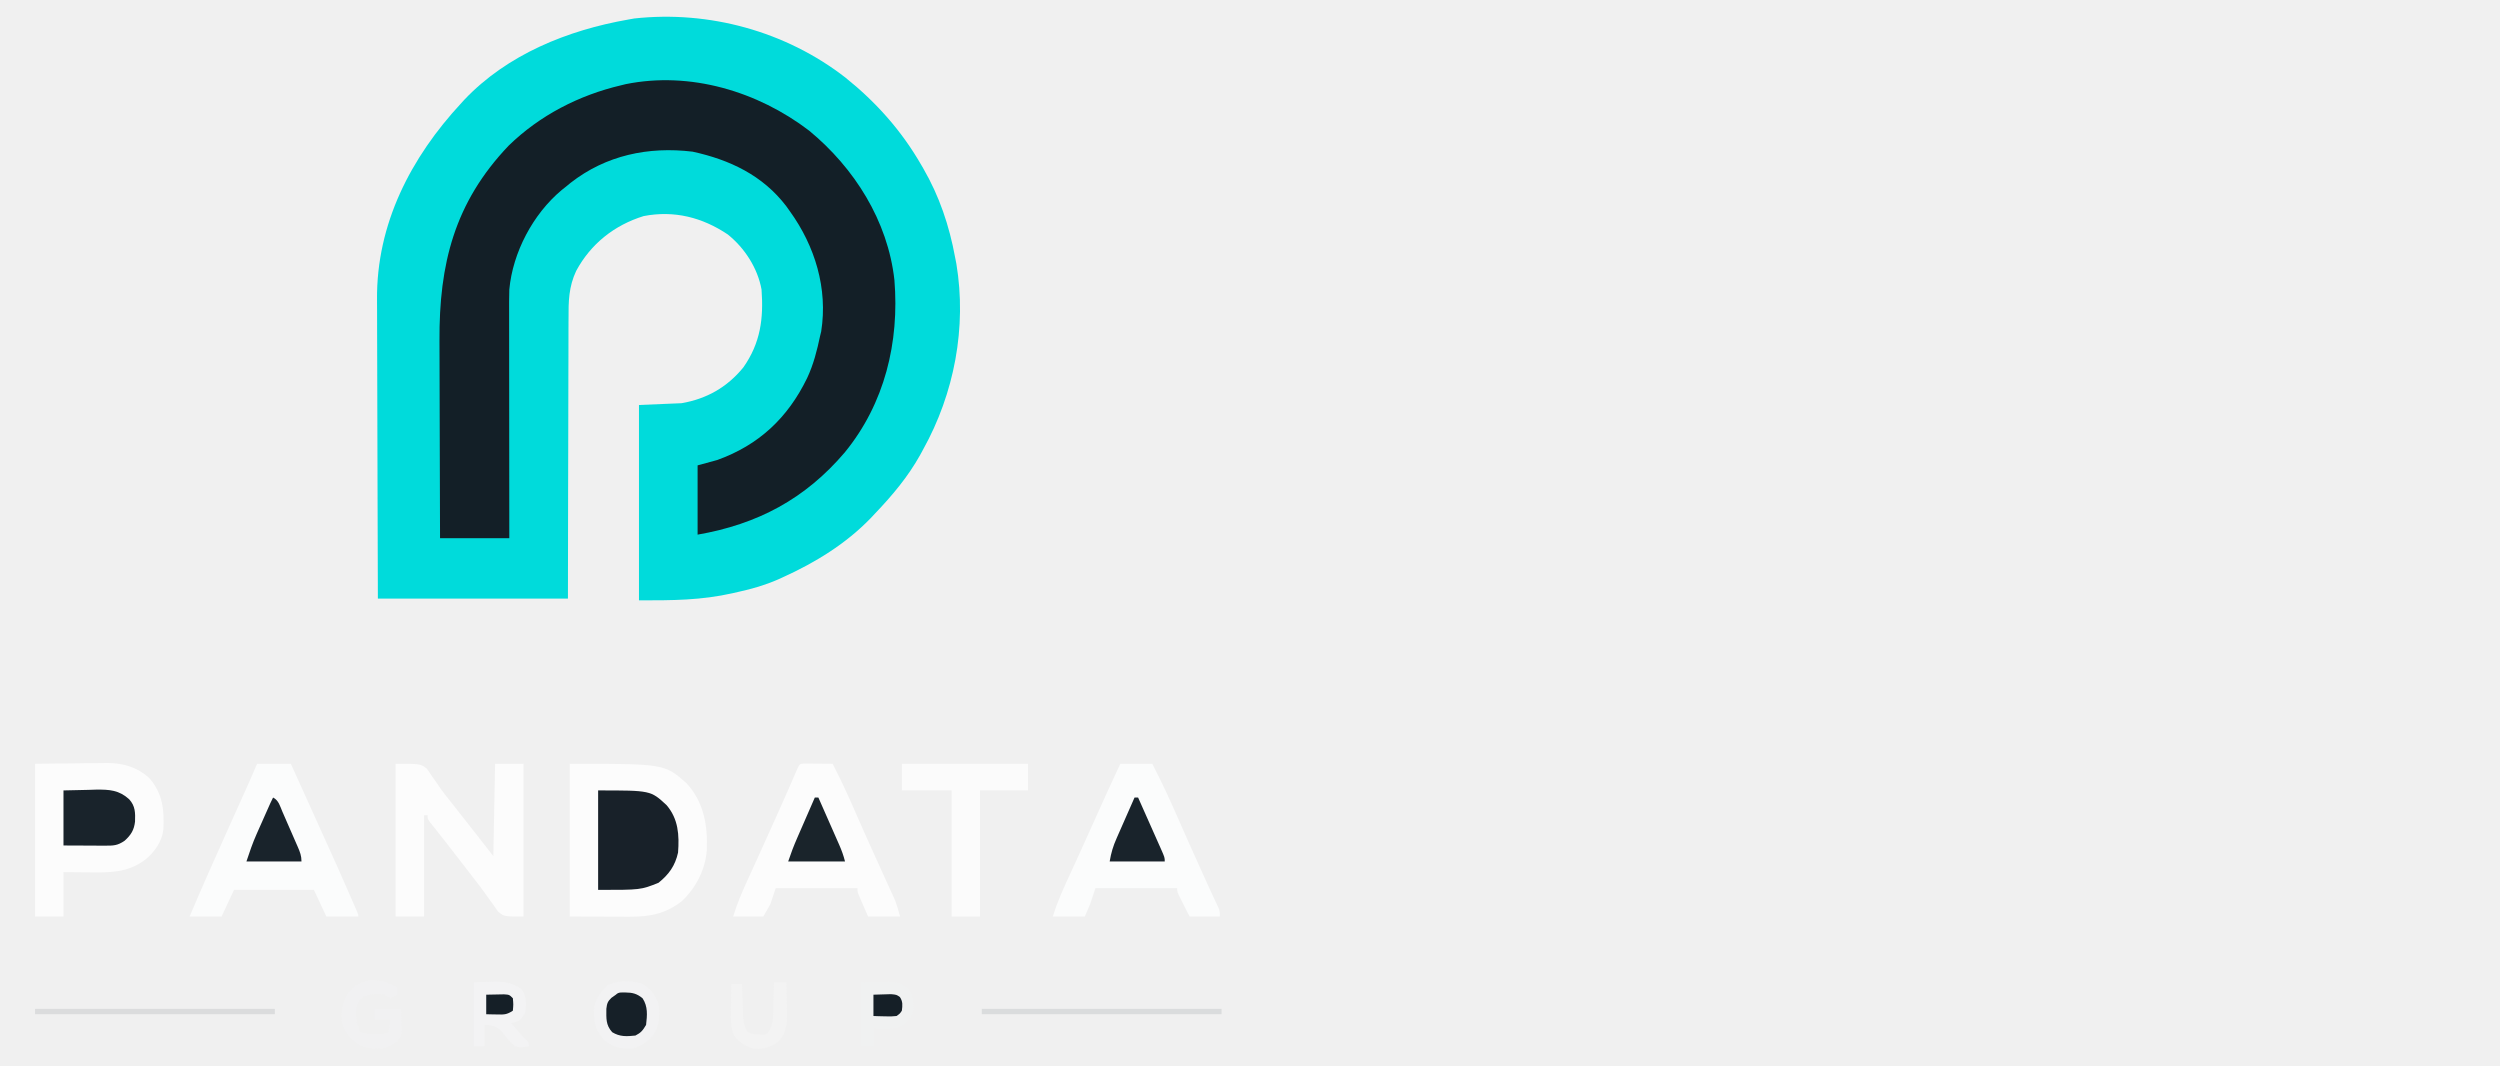
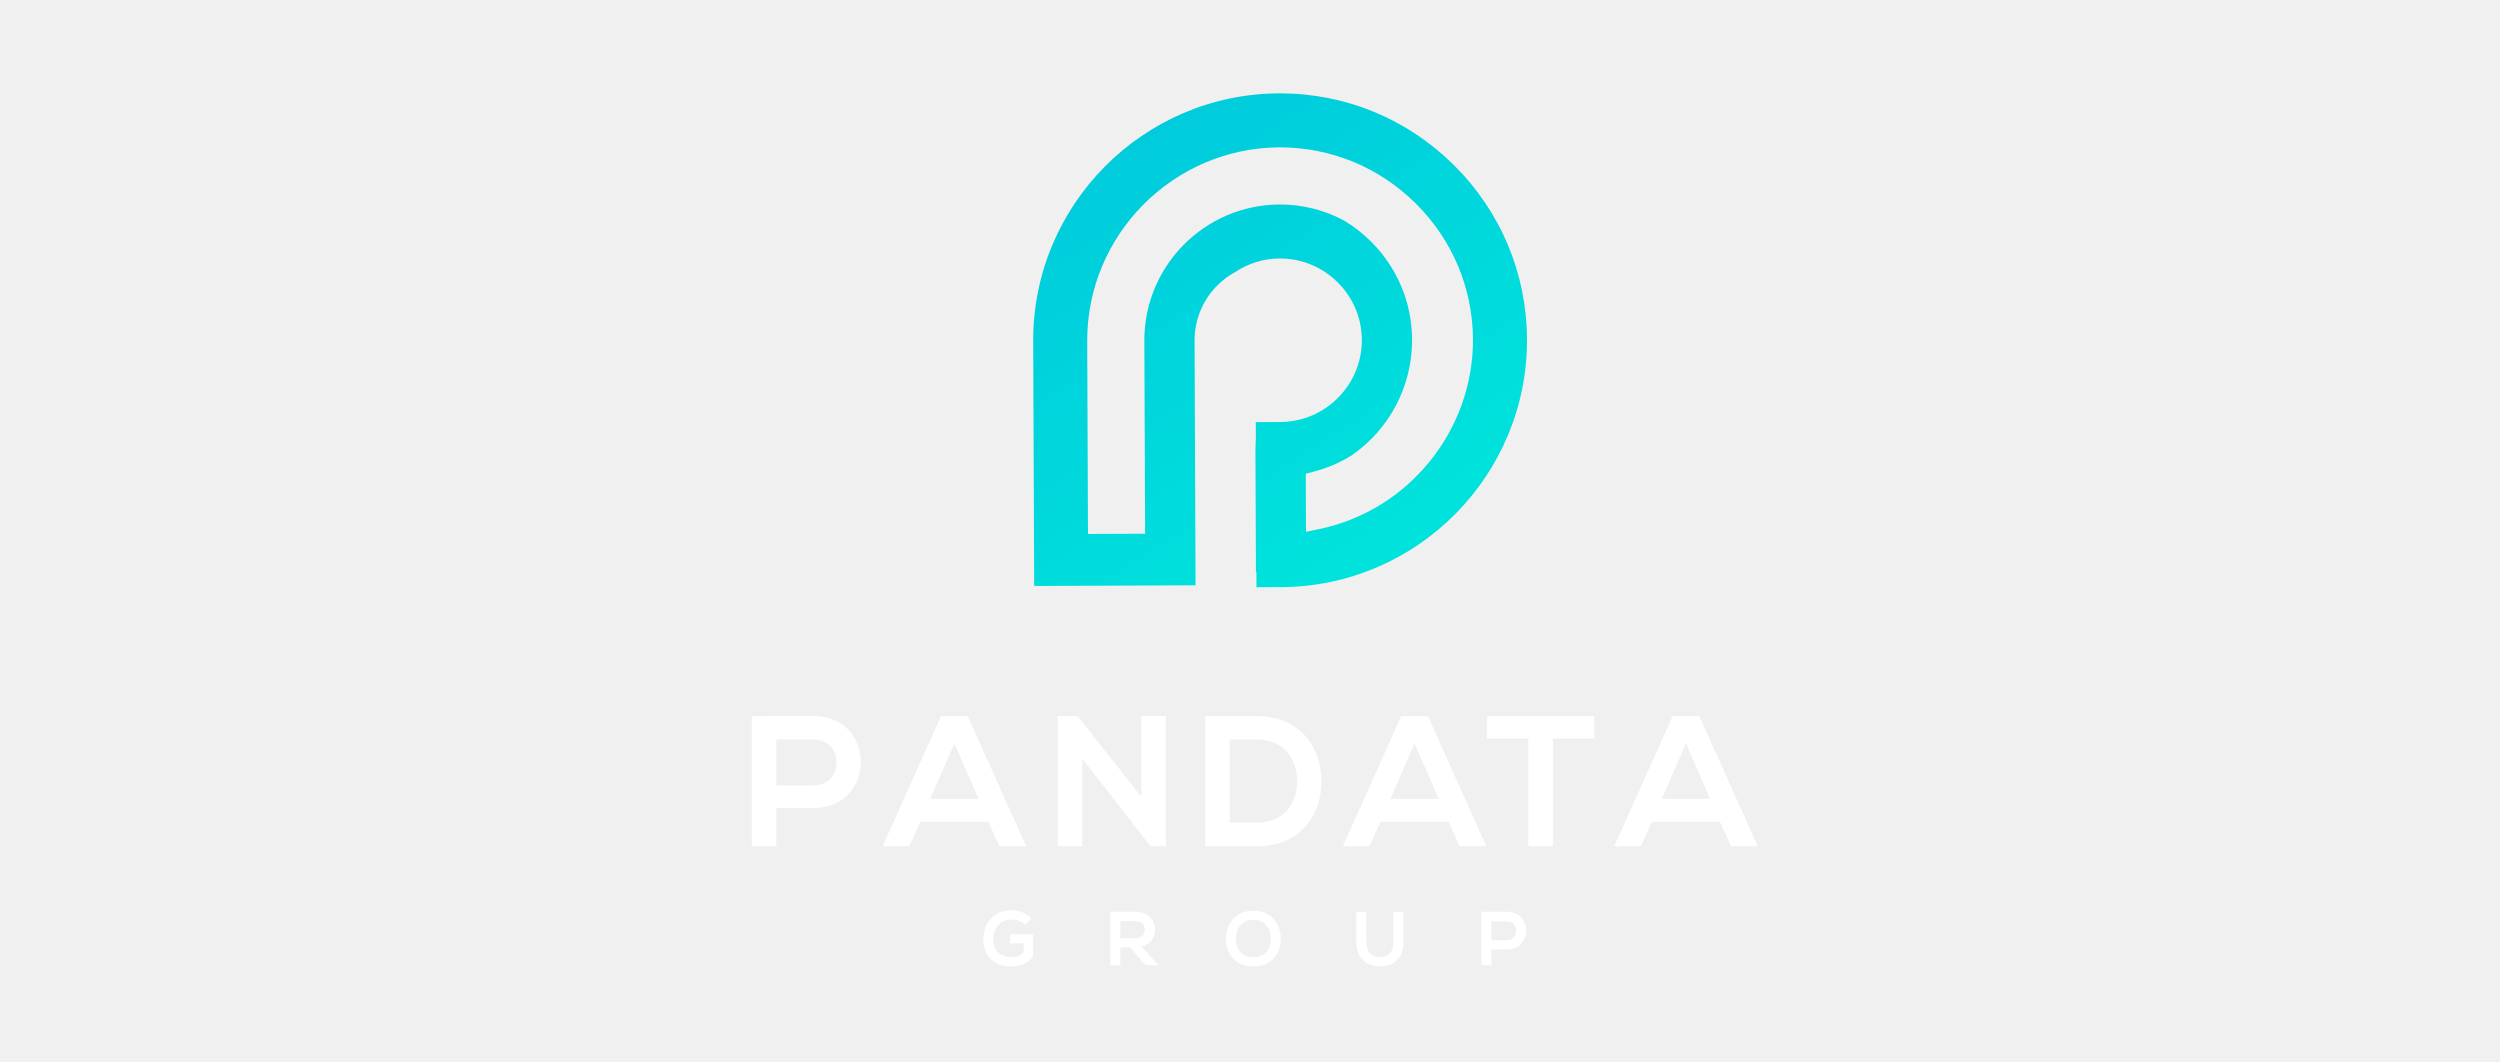
- <svg xmlns="http://www.w3.org/2000/svg" version="1.1" width="251" height="107" viewBox="1100 700 500 600">
-   <path d="M0 0 C17.451 13.995 31.643 29.942 42.818 49.358 C43.151 49.928 43.483 50.497 43.825 51.083 C52.948 66.822 58.553 83.504 61.818 101.358 C62.044 102.506 62.269 103.653 62.502 104.835 C68.455 140.556 61.332 177.876 43.818 209.358 C43.243 210.421 42.668 211.483 42.076 212.577 C35.225 224.826 26.461 235.262 16.818 245.358 C15.598 246.658 15.598 246.658 14.353 247.983 C0.348 262.511 -16.881 273.063 -35.182 281.358 C-36.054 281.755 -36.927 282.152 -37.825 282.561 C-45.107 285.744 -52.304 287.851 -60.057 289.546 C-61.126 289.793 -62.194 290.04 -63.295 290.294 C-81.384 294.366 -97.262 294.358 -116.182 294.358 C-116.182 258.058 -116.182 221.758 -116.182 184.358 C-108.262 184.028 -100.342 183.698 -92.182 183.358 C-78.061 180.897 -66.522 174.388 -57.401 163.167 C-47.769 149.432 -45.982 135.737 -47.182 119.358 C-49.36 107.302 -56.667 95.999 -66.182 88.358 C-80.537 78.73 -96.363 74.685 -113.533 78.007 C-130.08 83.115 -143.334 93.669 -151.515 108.829 C-155.757 117.793 -155.896 126.107 -155.841 135.785 C-155.85 137.511 -155.86 139.237 -155.873 140.963 C-155.901 145.613 -155.899 150.263 -155.891 154.913 C-155.888 159.785 -155.913 164.658 -155.935 169.531 C-155.972 178.742 -155.984 187.953 -155.987 197.165 C-155.993 209.623 -156.038 222.081 -156.08 234.54 C-156.146 254.146 -156.16 273.752 -156.182 293.358 C-191.492 293.358 -226.802 293.358 -263.182 293.358 C-263.343 247.771 -263.343 247.771 -263.377 228.573 C-263.401 215.351 -263.429 202.13 -263.484 188.908 C-263.524 179.276 -263.549 169.643 -263.558 160.011 C-263.563 154.919 -263.575 149.827 -263.605 144.734 C-263.632 139.924 -263.64 135.115 -263.634 130.305 C-263.635 128.556 -263.643 126.806 -263.659 125.057 C-264.019 82.454 -244.657 45.024 -216.182 14.358 C-215.643 13.765 -215.104 13.172 -214.549 12.562 C-190.272 -13.058 -156.227 -26.676 -122.182 -32.642 C-120.546 -32.936 -120.546 -32.936 -118.877 -33.235 C-76.763 -37.865 -33.453 -25.979 0 0 Z " fill="#00DBDB" transform="translate(1122.182,743.6416)" />
-   <path d="M0 0 C25.484 21.027 44.284 50.768 47.998 84.099 C50.839 119.115 42.565 153.616 20.039 181.148 C-2.287 207.368 -29.044 221.555 -62.812 227.438 C-62.812 214.567 -62.812 201.697 -62.812 188.438 C-59.182 187.447 -55.553 186.458 -51.812 185.438 C-28.323 177.029 -11.981 161.643 -1.125 139.25 C2.463 131.589 4.455 123.69 6.188 115.438 C6.478 114.262 6.478 114.262 6.773 113.062 C10.591 88.859 3.264 64.975 -10.812 45.438 C-11.501 44.471 -12.189 43.504 -12.898 42.508 C-26.136 25.137 -44.722 16.38 -65.645 11.82 C-90.497 8.817 -114.406 13.83 -134.336 29.395 C-135.153 30.069 -135.97 30.743 -136.812 31.438 C-137.65 32.101 -138.488 32.765 -139.352 33.449 C-155.461 46.94 -166.874 68.492 -168.812 89.438 C-168.956 93.986 -168.939 98.533 -168.926 103.084 C-168.926 104.464 -168.926 105.844 -168.926 107.225 C-168.927 110.956 -168.921 114.686 -168.914 118.417 C-168.908 122.322 -168.907 126.227 -168.906 130.133 C-168.903 137.52 -168.895 144.908 -168.885 152.295 C-168.873 160.709 -168.868 169.122 -168.863 177.536 C-168.852 194.836 -168.834 212.137 -168.812 229.438 C-181.683 229.438 -194.553 229.438 -207.812 229.438 C-207.881 211.66 -207.936 193.882 -207.968 176.104 C-207.983 167.847 -208.004 159.59 -208.039 151.333 C-208.069 144.127 -208.088 136.921 -208.095 129.715 C-208.099 125.908 -208.108 122.101 -208.13 118.294 C-208.37 75.14 -199.761 40.53 -169.188 8.438 C-151.665 -8.625 -129.526 -20.005 -105.812 -25.562 C-104.967 -25.771 -104.121 -25.98 -103.25 -26.195 C-66.94 -33.527 -28.959 -22.107 0 0 Z " fill="#131F27" transform="translate(1101.812,773.5625)" />
-   <path d="M0 0 C53.392 0 53.392 0 65.812 11 C75.61 21.713 77.747 34.788 77.184 48.717 C76.294 59.777 71.095 69.724 63.16 77.328 C53.966 84.444 45.125 86.16 33.887 86.098 C33.027 86.097 32.167 86.096 31.281 86.095 C28.083 86.089 24.885 86.075 21.688 86.062 C14.531 86.042 7.374 86.021 0 86 C0 57.62 0 29.24 0 0 Z " fill="#FCFCFC" transform="translate(967,1130)" />
-   <path d="M0 0 C7.879 -0.083 15.758 -0.165 23.875 -0.25 C26.342 -0.286 28.809 -0.323 31.351 -0.36 C33.336 -0.372 35.32 -0.382 37.305 -0.391 C38.815 -0.421 38.815 -0.421 40.356 -0.453 C49.541 -0.457 57.622 1.865 64.465 8.223 C71.872 16.798 72.835 26.135 72.231 37.042 C71.421 43.904 67.243 49.733 62 54 C52.081 61.456 41.953 61.279 29.938 61.125 C28.581 61.115 27.225 61.106 25.869 61.098 C22.579 61.074 19.29 61.038 16 61 C16 69.25 16 77.5 16 86 C10.72 86 5.44 86 0 86 C0 57.62 0 29.24 0 0 Z " fill="#FCFCFC" transform="translate(666,1130)" />
-   <path d="M0 0 C6.27 0 12.54 0 19 0 C21.541 5.615 24.082 11.23 26.623 16.846 C27.483 18.746 28.343 20.647 29.203 22.547 C46.927 61.707 46.927 61.707 52.562 74.688 C52.999 75.686 53.435 76.684 53.885 77.713 C54.295 78.657 54.706 79.601 55.129 80.574 C55.671 81.821 55.671 81.821 56.225 83.093 C57 85 57 85 57 86 C51.06 86 45.12 86 39 86 C36.69 81.05 34.38 76.1 32 71 C17.15 71 2.3 71 -13 71 C-15.31 75.95 -17.62 80.9 -20 86 C-25.94 86 -31.88 86 -38 86 C-31.454 70.522 -24.634 55.173 -17.733 39.851 C-15.06 33.914 -12.395 27.973 -9.731 22.032 C-8.896 20.172 -8.061 18.313 -7.226 16.453 C-6.715 15.316 -6.205 14.179 -5.68 13.008 C-5.234 12.014 -4.787 11.02 -4.328 9.997 C-2.857 6.677 -1.43 3.337 0 0 Z " fill="#FBFCFC" transform="translate(791,1130)" />
-   <path d="M0 0 C5.94 0 11.88 0 18 0 C23.197 10.099 27.96 20.298 32.496 30.709 C36.385 39.63 40.362 48.509 44.375 57.375 C44.67 58.027 44.964 58.678 45.268 59.35 C45.845 60.624 46.421 61.898 46.998 63.172 C47.817 64.981 48.634 66.791 49.452 68.601 C50.464 70.823 51.488 73.04 52.524 75.251 C53.212 76.724 53.212 76.724 53.914 78.227 C54.318 79.081 54.723 79.935 55.139 80.815 C56 83 56 83 56 86 C50.39 86 44.78 86 39 86 C37.845 83.731 36.69 81.463 35.5 79.125 C35.135 78.412 34.769 77.7 34.393 76.965 C32 72.222 32 72.222 32 70 C16.82 70 1.64 70 -14 70 C-14.99 72.97 -15.98 75.94 -17 79 C-17.99 81.31 -18.98 83.62 -20 86 C-25.94 86 -31.88 86 -38 86 C-35.457 77.572 -31.806 69.723 -28.125 61.75 C-27.114 59.548 -26.106 57.345 -25.097 55.141 C-24.411 53.643 -23.724 52.144 -23.037 50.646 C-19.925 43.853 -16.867 37.038 -13.821 30.215 C-9.306 20.098 -4.733 10.017 0 0 Z " fill="#FBFCFC" transform="translate(1277,1130)" />
-   <path d="M0 0 C0.749 0.005 1.498 0.01 2.269 0.016 C3.078 0.019 3.887 0.022 4.72 0.026 C5.571 0.034 6.421 0.042 7.297 0.051 C8.151 0.056 9.005 0.06 9.885 0.065 C12.001 0.077 14.118 0.094 16.234 0.114 C21.03 9.264 25.271 18.609 29.391 28.08 C32.498 35.205 35.664 42.3 38.875 49.379 C39.279 50.272 39.684 51.166 40.101 52.086 C41.737 55.698 43.373 59.309 45.018 62.917 C46.179 65.462 47.334 68.01 48.488 70.559 C48.837 71.318 49.185 72.078 49.544 72.86 C49.869 73.581 50.194 74.301 50.529 75.044 C50.811 75.663 51.094 76.283 51.384 76.921 C52.544 79.912 53.353 83.029 54.234 86.114 C48.294 86.114 42.354 86.114 36.234 86.114 C35.244 83.845 34.254 81.576 33.234 79.239 C32.921 78.526 32.608 77.813 32.285 77.079 C30.234 72.336 30.234 72.336 30.234 70.114 C15.054 70.114 -0.126 70.114 -15.766 70.114 C-16.756 73.084 -17.746 76.054 -18.766 79.114 C-20.086 81.424 -21.406 83.734 -22.766 86.114 C-28.376 86.114 -33.986 86.114 -39.766 86.114 C-37.518 78.75 -34.505 71.83 -31.299 64.843 C-30.37 62.819 -29.447 60.793 -28.525 58.766 C-27.566 56.656 -26.606 54.547 -25.645 52.438 C-22.344 45.197 -19.082 37.939 -15.828 30.676 C-15.021 28.876 -15.021 28.876 -14.197 27.039 C-10.721 19.28 -7.295 11.503 -3.938 3.692 C-2.328 0.15 -2.328 0.15 0 0 Z " fill="#FCFCFC" transform="translate(1098.766,1129.886)" />
-   <path d="M0 0 C14 0 14 0 17.605 2.789 C18.512 4.036 19.372 5.317 20.188 6.625 C21.169 8.012 22.151 9.399 23.133 10.785 C23.609 11.492 24.085 12.198 24.575 12.926 C26.752 16.095 29.157 19.066 31.562 22.062 C32.466 23.212 33.369 24.363 34.27 25.516 C36.14 27.903 38.012 30.288 39.887 32.672 C40.366 33.282 40.846 33.891 41.34 34.519 C42.237 35.661 43.135 36.802 44.033 37.944 C47.706 42.616 51.351 47.309 55 52 C55.33 34.84 55.66 17.68 56 0 C61.28 0 66.56 0 72 0 C72 28.38 72 56.76 72 86 C61 86 61 86 57.652 83.176 C56.712 81.914 55.808 80.624 54.938 79.312 C54.439 78.628 53.941 77.944 53.427 77.24 C52.408 75.839 51.403 74.429 50.413 73.009 C48.408 70.159 46.27 67.433 44.125 64.688 C43.327 63.645 42.529 62.602 41.707 61.527 C38.432 57.25 35.122 53.001 31.812 48.75 C31.242 48.017 30.672 47.285 30.084 46.53 C29.527 45.814 28.969 45.097 28.395 44.359 C27.845 43.651 27.295 42.943 26.729 42.213 C25.501 40.642 24.263 39.079 23.017 37.521 C22.376 36.715 21.735 35.909 21.074 35.078 C20.486 34.345 19.898 33.612 19.292 32.856 C18 31 18 31 18 29 C17.34 29 16.68 29 16 29 C16 47.81 16 66.62 16 86 C10.72 86 5.44 86 0 86 C0 57.62 0 29.24 0 0 Z " fill="#FCFCFC" transform="translate(869,1130)" />
-   <path d="M0 0 C29.593 0 29.593 0 38.531 8.285 C45.194 16.064 45.738 25.159 45 35 C43.334 42.446 39.887 47.252 34 52 C24 56 24 56 0 56 C0 37.52 0 19.04 0 0 Z " fill="#182129" transform="translate(983,1145)" />
-   <path d="M0 0 C23.43 0 46.86 0 71 0 C71 4.95 71 9.9 71 15 C62.09 15 53.18 15 44 15 C44 38.43 44 61.86 44 86 C38.72 86 33.44 86 28 86 C28 62.57 28 39.14 28 15 C18.76 15 9.52 15 0 15 C0 10.05 0 5.1 0 0 Z " fill="#FBFBFB" transform="translate(1154,1130)" />
-   <path d="M0 0 C4.62 -0.103 9.24 -0.206 14 -0.312 C15.441 -0.358 16.882 -0.404 18.367 -0.45 C25.868 -0.531 31.313 -0.199 37 5 C40.467 8.792 40.454 12.631 40.285 17.566 C39.722 22.371 37.979 25.117 34.438 28.312 C30.413 31.099 28.152 31.118 23.242 31.098 C22.029 31.095 20.816 31.093 19.566 31.09 C18.018 31.081 16.47 31.072 14.875 31.062 C9.966 31.042 5.058 31.021 0 31 C0 20.77 0 10.54 0 0 Z " fill="#19232B" transform="translate(682,1145)" />
-   <path d="M0 0 C4.825 2.375 7.927 6.44 9.777 11.375 C10.77 17.953 10.205 23.663 6.777 29.375 C3.358 32.966 -0.571 35.993 -5.555 36.711 C-11.738 36.808 -15.231 36.095 -20.223 32.375 C-25.851 26.645 -26.636 22.616 -26.566 14.715 C-25.926 8.489 -23.015 5.167 -18.723 0.875 C-12.8 -1.663 -6.218 -1.748 0 0 Z " fill="#F2F2F3" transform="translate(1007.223,1253.625)" />
-   <path d="M0 0 C2.97 -0.083 5.94 -0.165 9 -0.25 C10.379 -0.305 10.379 -0.305 11.785 -0.36 C17.609 -0.438 22.219 0.523 27 4 C29.829 8.244 29.652 12.017 29 17 C27.24 20.081 26.295 21.624 22.859 22.621 C22.246 22.746 21.632 22.871 21 23 C22.103 24.272 23.207 25.543 24.312 26.812 C25.235 27.874 25.235 27.874 26.176 28.957 C27.933 30.982 27.933 30.982 29.73 32.637 C31 34 31 34 31 36 C27.697 36.673 26.172 36.953 23 36 C20.236 33.344 17.923 30.543 15.59 27.504 C12.41 24.43 10.34 24.207 6 24 C6 27.96 6 31.92 6 36 C4.02 36 2.04 36 0 36 C0 24.12 0 12.24 0 0 Z " fill="#F3F3F4" transform="translate(913,1253)" />
-   <path d="M0 0 C3.341 -0.083 6.683 -0.165 10.125 -0.25 C11.167 -0.286 12.208 -0.323 13.282 -0.36 C19.031 -0.429 22.516 0.018 27 4 C29.979 8.468 29.733 12.764 29 18 C27.376 21.409 25.118 23.439 21.719 25.145 C18.57 26.135 15.981 26.197 12.688 26.125 C11.619 26.107 10.55 26.089 9.449 26.07 C8.641 26.047 7.833 26.024 7 26 C7 29.3 7 32.6 7 36 C4.69 36 2.38 36 0 36 C0 24.12 0 12.24 0 0 Z " fill="#F0F1F1" transform="translate(1131,1253)" />
-   <path d="M0 0 C1.341 0.652 2.677 1.314 4 2 C4 3.32 4 4.64 4 6 C2.02 6.99 2.02 6.99 0 8 C-0.99 7.34 -1.98 6.68 -3 6 C-7.885 5.288 -11.81 5.271 -16.062 7.875 C-19.335 11.464 -19.217 13.991 -19.156 18.672 C-18.95 21.738 -18.318 24.225 -17 27 C-13.899 28.034 -11.686 28.134 -8.438 28.125 C-6.982 28.129 -6.982 28.129 -5.496 28.133 C-3 28.167 -3 28.167 -1 27 C-0.593 24.678 -0.256 22.343 0 20 C-2.97 20 -5.94 20 -9 20 C-9 18.02 -9 16.04 -9 14 C-4.05 14 0.9 14 6 14 C6.135 16.585 6.234 19.163 6.312 21.75 C6.354 22.48 6.396 23.209 6.439 23.961 C6.527 27.803 6.422 29.555 3.73 32.391 C2.829 32.922 1.928 33.453 1 34 C0.335 34.405 -0.33 34.81 -1.016 35.227 C-5.544 36.991 -10.7 36.726 -15.289 35.277 C-21.019 32.627 -24.514 28.821 -27 23 C-27.995 16.347 -27.31 10.661 -23.68 4.949 C-17.083 -2.707 -8.893 -3.877 0 0 Z " fill="#F1F1F2" transform="translate(866,1254)" />
-   <path d="M0 0 C0.66 0 1.32 0 2 0 C3.98 4.482 5.955 8.966 7.927 13.452 C8.598 14.977 9.27 16.502 9.943 18.026 C10.912 20.219 11.876 22.414 12.84 24.609 C13.141 25.289 13.442 25.968 13.752 26.668 C15.118 29.789 16.17 32.68 17 36 C6.44 36 -4.12 36 -15 36 C-13.496 31.489 -11.863 27.192 -9.961 22.852 C-9.675 22.194 -9.389 21.537 -9.095 20.859 C-8.191 18.78 -7.283 16.703 -6.375 14.625 C-5.758 13.207 -5.14 11.789 -4.523 10.371 C-3.018 6.913 -1.51 3.456 0 0 Z " fill="#1A242B" transform="translate(1105,1149)" />
-   <path d="M0 0 C0.66 0 1.32 0 2 0 C4.141 4.803 6.277 9.609 8.409 14.417 C9.135 16.053 9.862 17.688 10.591 19.323 C11.637 21.669 12.678 24.018 13.719 26.367 C14.047 27.101 14.375 27.834 14.713 28.59 C17 33.772 17 33.772 17 36 C6.77 36 -3.46 36 -14 36 C-13.18 31.08 -12.048 27.307 -10.059 22.852 C-9.771 22.194 -9.484 21.537 -9.188 20.859 C-8.278 18.778 -7.358 16.702 -6.438 14.625 C-5.815 13.207 -5.193 11.789 -4.572 10.371 C-3.055 6.911 -1.53 3.454 0 0 Z " fill="#19232B" transform="translate(1285,1149)" />
-   <path d="M0 0 C3.183 1.591 3.904 4.856 5.258 7.992 C5.566 8.694 5.874 9.396 6.191 10.119 C6.841 11.605 7.488 13.093 8.132 14.583 C9.12 16.862 10.12 19.136 11.121 21.41 C11.751 22.854 12.38 24.298 13.008 25.742 C13.308 26.424 13.608 27.105 13.917 27.807 C15.165 30.712 16 32.802 16 36 C5.77 36 -4.46 36 -15 36 C-13.223 30.668 -11.586 25.787 -9.336 20.723 C-8.854 19.633 -8.372 18.543 -7.875 17.42 C-7.38 16.312 -6.885 15.204 -6.375 14.062 C-5.872 12.927 -5.37 11.792 -4.852 10.623 C-1.23 2.461 -1.23 2.461 0 0 Z " fill="#19232B" transform="translate(800,1149)" />
-   <path d="M0 0 C2.31 0 4.62 0 7 0 C7.117 4.187 7.187 8.374 7.25 12.562 C7.3 14.335 7.3 14.335 7.352 16.143 C7.428 22.983 7.306 27.542 3 33 C-0.93 36.294 -5.883 37.741 -10.98 37.449 C-15.993 36.334 -19.735 33.749 -22.719 29.625 C-24.653 24.153 -24.314 18.878 -24.188 13.125 C-24.174 11.96 -24.16 10.794 -24.146 9.594 C-24.111 6.729 -24.062 3.865 -24 1 C-22.02 1 -20.04 1 -18 1 C-17.98 1.64 -17.96 2.281 -17.94 2.94 C-17.844 5.856 -17.735 8.772 -17.625 11.688 C-17.594 12.695 -17.563 13.702 -17.531 14.74 C-17.493 15.717 -17.454 16.693 -17.414 17.699 C-17.383 18.595 -17.351 19.49 -17.319 20.413 C-16.969 23.251 -16.262 25.438 -15 28 C-12.698 29.151 -11.126 29.266 -8.562 29.375 C-7.389 29.448 -7.389 29.448 -6.191 29.523 C-3.785 29.197 -3.785 29.197 -2.395 26.826 C-0.865 23.727 -0.58 21.696 -0.488 18.262 C-0.453 17.195 -0.417 16.128 -0.381 15.029 C-0.358 13.927 -0.336 12.824 -0.312 11.688 C-0.278 10.565 -0.244 9.443 -0.209 8.287 C-0.127 5.525 -0.057 2.763 0 0 Z " fill="#F3F3F3" transform="translate(1082,1253)" />
-   <path d="M0 0 C4.062 0.045 6.526 0.612 9.75 3.25 C12.856 7.909 12.369 12.794 11.75 18.25 C9.942 21.324 8.89 22.68 5.75 24.25 C0.83 24.781 -3.023 25.001 -7.312 22.375 C-11.025 18.303 -10.632 14.515 -10.613 9.18 C-10.243 6.192 -9.926 5.121 -7.812 3.062 C-6.967 2.464 -6.121 1.866 -5.25 1.25 C-3.69 -0.31 -2.161 0.043 0 0 Z " fill="#162028" transform="translate(998.25,1258.75)" />
-   <path d="M0 0 C44.55 0 89.1 0 135 0 C135 0.99 135 1.98 135 3 C90.45 3 45.9 3 0 3 C0 2.01 0 1.02 0 0 Z " fill="#DADCDD" transform="translate(1199,1268)" />
-   <path d="M0 0 C44.55 0 89.1 0 135 0 C135 0.99 135 1.98 135 3 C90.45 3 45.9 3 0 3 C0 2.01 0 1.02 0 0 Z " fill="#DBDCDD" transform="translate(666,1268)" />
-   <path d="M0 0 C2.104 -0.081 4.208 -0.139 6.312 -0.188 C7.484 -0.222 8.656 -0.257 9.863 -0.293 C13 0 13 0 14.895 1.324 C16.621 3.941 16.381 5.953 16 9 C14.895 10.676 14.895 10.676 13 12 C9.863 12.293 9.863 12.293 6.312 12.188 C4.543 12.147 4.543 12.147 2.738 12.105 C1.835 12.071 0.931 12.036 0 12 C0 8.04 0 4.08 0 0 Z " fill="#151F27" transform="translate(1138,1260)" />
-   <path d="M0 0 C2.125 -0.054 4.25 -0.093 6.375 -0.125 C7.558 -0.148 8.742 -0.171 9.961 -0.195 C13 0 13 0 15 2 C15.312 5.5 15.312 5.5 15 9 C11.473 11.351 9.971 11.214 5.812 11.125 C4.726 11.107 3.639 11.089 2.52 11.07 C1.272 11.036 1.272 11.036 0 11 C0 7.37 0 3.74 0 0 Z " fill="#151F27" transform="translate(920,1260)" />
+ <svg xmlns="http://www.w3.org/2000/svg" width="212" height="90" viewBox="0 0 212 90" fill="none">
+   <path d="M108.468 7.917C96.925 7.967 87.571 17.397 87.615 28.939L87.7 49.69L101.383 49.634L101.299 28.882C101.293 26.455 102.611 24.233 104.743 23.072C105.853 22.326 107.158 21.928 108.524 21.919C110.372 21.916 112.114 22.633 113.43 23.938C114.745 25.242 115.475 26.977 115.487 28.826C115.494 32.642 112.397 35.765 108.581 35.787L106.491 35.796L106.496 37.144L106.461 38.068L106.503 48.525L106.544 48.524L106.549 49.798L108.638 49.789C120.18 49.74 129.535 40.31 129.49 28.768C129.466 23.187 127.264 17.943 123.29 14.001L123.288 13.999C119.332 10.075 114.101 7.917 108.552 7.917C108.523 7.917 108.496 7.917 108.468 7.917ZM92.195 28.918C92.175 19.914 99.483 12.547 108.486 12.495C112.842 12.486 116.951 14.175 120.056 17.255C123.16 20.334 124.885 24.429 124.91 28.787C124.927 36.527 119.44 43.29 111.862 44.867L110.748 45.099L110.728 40.171L111.424 39.988C112.575 39.686 113.66 39.218 114.616 38.617C117.842 36.395 119.759 32.727 119.745 28.808C119.731 25.654 118.489 22.693 116.247 20.47C115.553 19.781 114.776 19.18 113.971 18.701C112.305 17.803 110.415 17.333 108.505 17.34C102.159 17.368 97.016 22.555 97.041 28.9L97.107 45.258L92.261 45.277L92.195 28.918Z" fill="url(#paint0_linear_16207_42033)" />
+   <path d="M65.831 66.609H68.951C71.615 66.609 71.599 62.7 68.951 62.7H65.831V66.609ZM68.951 68.516H65.831V71.763H63.75V60.73C65.484 60.73 67.218 60.714 68.951 60.714C74.342 60.714 74.358 68.516 68.951 68.516Z" fill="white" />
+   <path d="M80.931 63.047L78.882 67.744H82.98L80.931 63.047ZM83.815 69.683H78.046L77.101 71.763H74.847L79.796 60.73H82.066L87.015 71.763H84.745L83.815 69.683Z" fill="white" />
+   <path d="M96.787 60.714H98.868V71.763H97.576V71.779L91.775 64.323V71.763H89.695V60.73H91.381L96.787 67.57V60.714Z" fill="white" />
+   <path d="M104.275 69.761H106.545C109.051 69.761 110.044 67.933 109.996 66.136C109.949 64.418 108.94 62.7 106.545 62.7H104.275V69.761ZM112.061 66.152C112.108 68.942 110.406 71.763 106.545 71.763H102.21V60.73H106.545C110.328 60.73 112.014 63.425 112.061 66.152Z" fill="white" />
+   <path d="M119.958 63.047L117.909 67.744H122.007L119.958 63.047ZM122.843 69.683H117.074L116.128 71.763H113.874L118.823 60.73H121.093L126.042 71.763H123.773L122.843 69.683Z" fill="white" />
+   <path d="M129.605 62.621H126.106V60.73H135.185V62.621H131.686V71.763H129.605V62.621Z" fill="white" />
+   <path d="M142.972 63.047L140.923 67.744H145.021L142.972 63.047ZM145.856 69.683H140.087L139.142 71.763H136.888L141.837 60.73H144.107L149.056 71.763H146.786L145.856 69.683Z" fill="white" />
+   <path d="M85.647 79.994H86.807V80.797C86.451 81.082 86.14 81.16 85.783 81.16C84.656 81.16 84.222 80.389 84.222 79.644C84.222 78.711 84.812 77.972 85.783 77.972C86.179 77.972 86.632 78.134 86.937 78.426L87.468 77.882C87.002 77.421 86.392 77.188 85.783 77.188C84.183 77.188 83.386 78.368 83.386 79.644C83.386 80.836 84.079 81.957 85.783 81.957C86.58 81.957 87.144 81.653 87.591 81.141V79.229H85.647V79.994Z" fill="white" />
+   <path d="M95.005 79.566V78.115H96.308C96.845 78.115 97.085 78.478 97.085 78.841C97.085 79.203 96.852 79.566 96.308 79.566H95.005ZM97.94 78.821C97.94 78.037 97.377 77.325 96.308 77.318C95.588 77.318 94.869 77.311 94.15 77.311V81.853H95.005V80.337H95.828L97.15 81.853H98.167V81.795L96.793 80.246C97.655 80.072 97.94 79.443 97.94 78.821Z" fill="white" />
+   <path d="M106.29 81.173C105.221 81.173 104.819 80.376 104.8 79.631C104.78 78.867 105.221 78.005 106.29 78.005C107.359 78.005 107.786 78.86 107.774 79.624C107.76 80.37 107.359 81.173 106.29 81.173ZM106.29 77.227C104.722 77.227 103.957 78.426 103.957 79.618C103.957 80.81 104.696 81.957 106.29 81.957C107.884 81.957 108.603 80.784 108.616 79.611C108.629 78.426 107.851 77.227 106.29 77.227Z" fill="white" />
+   <path d="M118.153 79.922C118.153 80.7 117.751 81.173 117.045 81.173C116.339 81.173 115.872 80.739 115.872 79.922V77.324H115.024V79.922C115.024 81.29 115.95 81.951 117.039 81.951C118.179 81.951 119.002 81.264 119.002 79.922V77.324H118.153V79.922Z" fill="white" />
+   <path d="M127.755 79.735H126.472V78.128H127.755C128.844 78.128 128.85 79.735 127.755 79.735ZM127.755 77.311C127.042 77.311 126.33 77.318 125.617 77.318V81.853H126.472V80.519H127.755C129.977 80.519 129.971 77.311 127.755 77.311Z" fill="white" />
+   <defs>
+     <linearGradient id="paint0_linear_16207_42033" x1="44.956" y1="-27.89" x2="125.788" y2="99.332" gradientUnits="userSpaceOnUse">
+       <stop stop-color="#00A8DC" />
+       <stop offset="1" stop-color="#00FFDC" />
+     </linearGradient>
+   </defs>
</svg>
